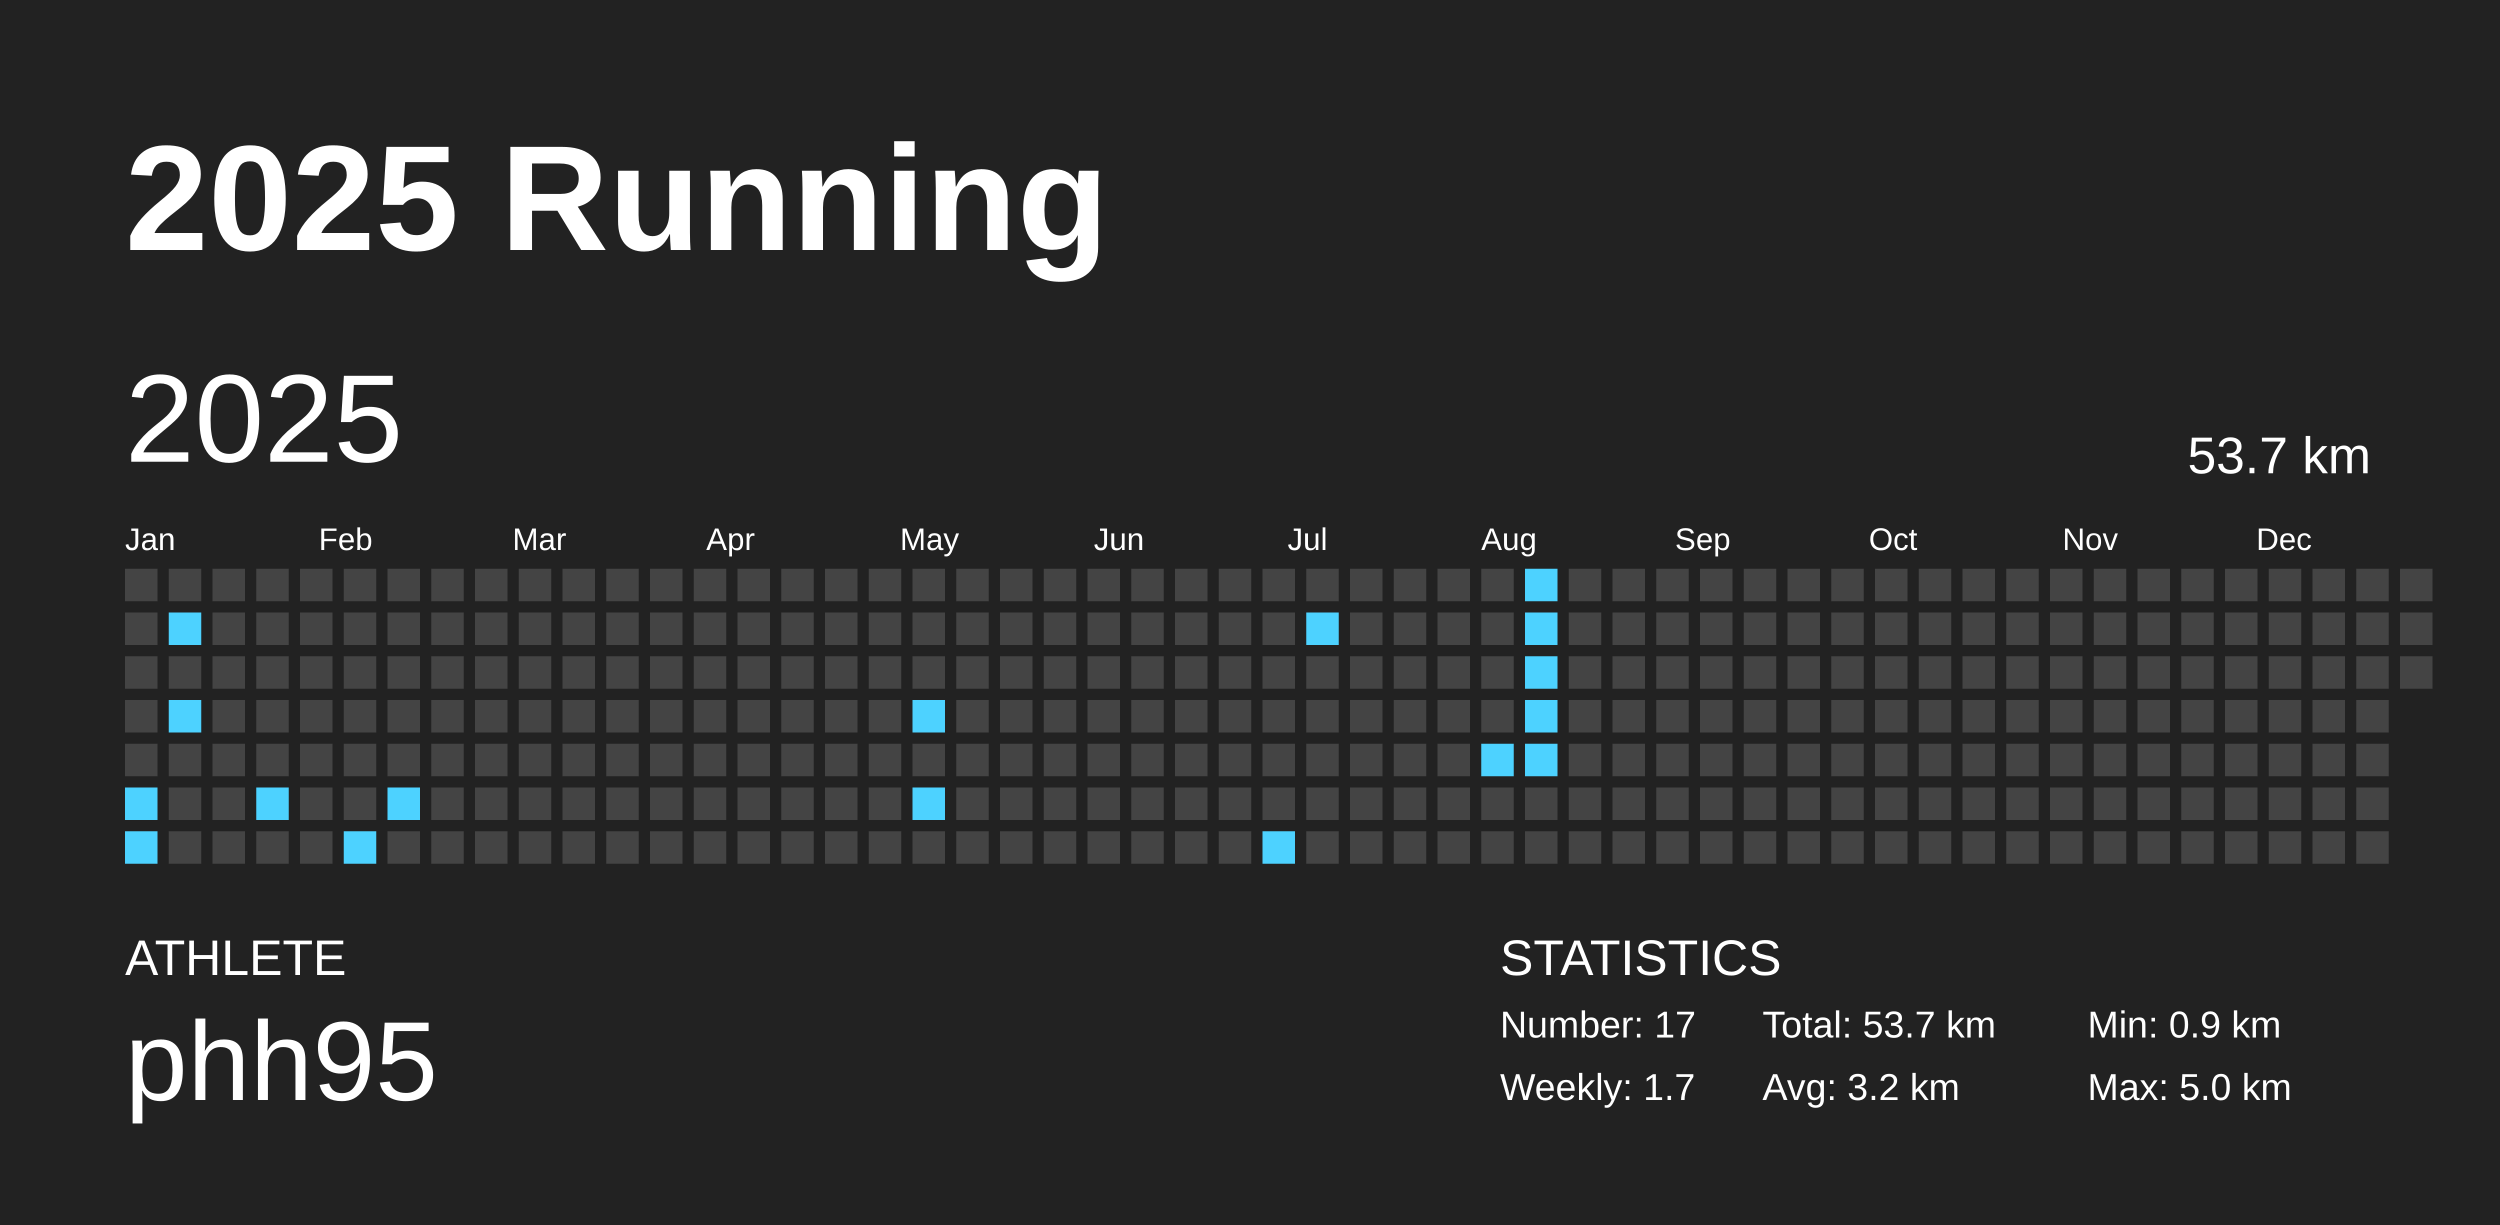
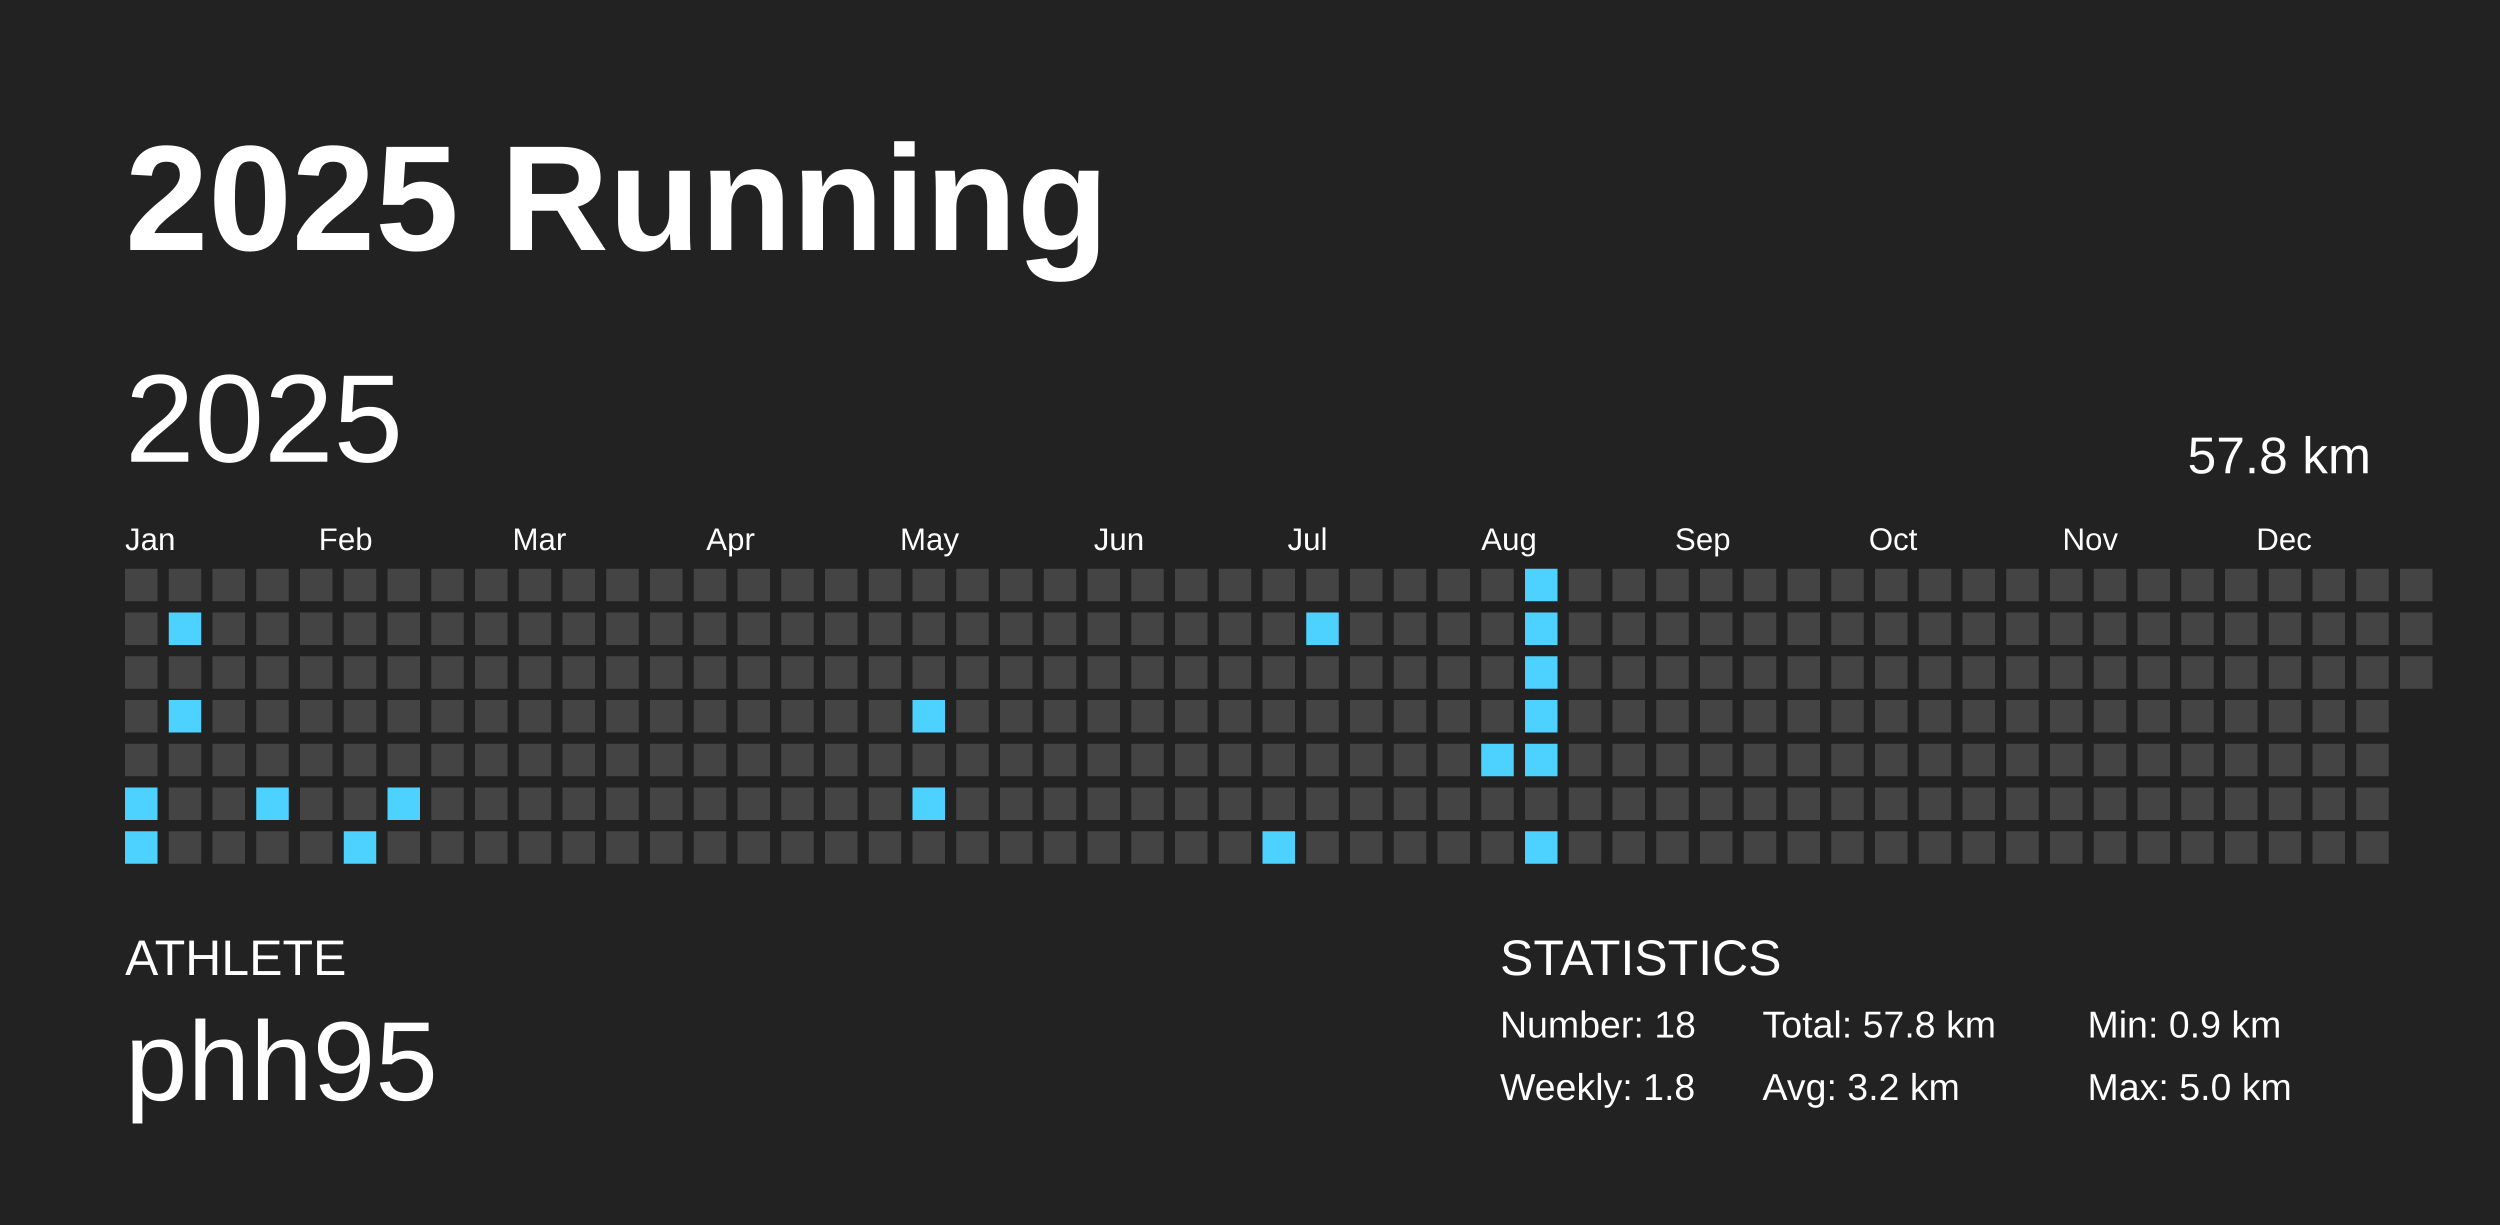
<svg xmlns="http://www.w3.org/2000/svg" baseProfile="full" height="98mm" version="1.1" viewBox="0,0,200,98" width="200mm">
  <defs />
  <rect fill="#222222" height="98" width="200" x="0" y="0" />
  <text fill="#FFFFFF" style="font-size:12px; font-family:Arial; font-weight:bold;" x="10" y="20">2025 Running</text>
  <text fill="#FFFFFF" style="font-size:4px; font-family:Arial" x="10" y="78">ATHLETE</text>
  <text fill="#FFFFFF" style="font-size:9px; font-family:Arial" x="10" y="88">phh95</text>
  <text fill="#FFFFFF" style="font-size:4px; font-family:Arial" x="120" y="78">STATISTICS</text>
-   <text fill="#FFFFFF" style="font-size:3px; font-family:Arial" x="120" y="83">Number: 17</text>
-   <text fill="#FFFFFF" style="font-size:3px; font-family:Arial" x="120" y="88">Weekly: 1.7</text>
-   <text fill="#FFFFFF" style="font-size:3px; font-family:Arial" x="141" y="83">Total: 53.7 km</text>
+   <text fill="#FFFFFF" style="font-size:3px; font-family:Arial" x="120" y="83">Number: 18</text>
+   <text fill="#FFFFFF" style="font-size:3px; font-family:Arial" x="120" y="88">Weekly: 1.8</text>
+   <text fill="#FFFFFF" style="font-size:3px; font-family:Arial" x="141" y="83">Total: 57.8 km</text>
  <text fill="#FFFFFF" style="font-size:3px; font-family:Arial" x="141" y="88">Avg: 3.2 km</text>
  <text fill="#FFFFFF" style="font-size:3px; font-family:Arial" x="167" y="83">Min: 0.9 km</text>
  <text fill="#FFFFFF" style="font-size:3px; font-family:Arial" x="167" y="88">Max: 5.0 km</text>
  <text dominant-baseline="hanging" fill="#FFFFFF" style="font-size:10.0px; font-family:Arial;" x="10" y="30">2025</text>
-   <text dominant-baseline="hanging" fill="#FFFFFF" style="font-size:4.125px; font-family:Arial;" x="175" y="35">53.7 km</text>
+   <text dominant-baseline="hanging" fill="#FFFFFF" style="font-size:4.125px; font-family:Arial;" x="175" y="35">57.8 km</text>
  <text fill="#FFFFFF" style="font-size:2.5px; font-family:Arial" x="10.0" y="44">Jan</text>
  <text fill="#FFFFFF" style="font-size:2.5px; font-family:Arial" x="25.5" y="44">Feb</text>
  <text fill="#FFFFFF" style="font-size:2.5px; font-family:Arial" x="41.0" y="44">Mar</text>
  <text fill="#FFFFFF" style="font-size:2.5px; font-family:Arial" x="56.5" y="44">Apr</text>
  <text fill="#FFFFFF" style="font-size:2.5px; font-family:Arial" x="72.0" y="44">May</text>
  <text fill="#FFFFFF" style="font-size:2.5px; font-family:Arial" x="87.5" y="44">Jun</text>
  <text fill="#FFFFFF" style="font-size:2.5px; font-family:Arial" x="103.0" y="44">Jul</text>
  <text fill="#FFFFFF" style="font-size:2.5px; font-family:Arial" x="118.5" y="44">Aug</text>
  <text fill="#FFFFFF" style="font-size:2.5px; font-family:Arial" x="134.0" y="44">Sep</text>
  <text fill="#FFFFFF" style="font-size:2.5px; font-family:Arial" x="149.5" y="44">Oct</text>
  <text fill="#FFFFFF" style="font-size:2.5px; font-family:Arial" x="165.0" y="44">Nov</text>
  <text fill="#FFFFFF" style="font-size:2.5px; font-family:Arial" x="180.5" y="44">Dec</text>
  <rect fill="#444444" height="2.6" width="2.6" x="10.0" y="45.5" />
  <rect fill="#444444" height="2.6" width="2.6" x="10.0" y="49.0" />
  <rect fill="#444444" height="2.6" width="2.6" x="10.0" y="52.5" />
  <rect fill="#444444" height="2.6" width="2.6" x="10.0" y="56.0" />
  <rect fill="#444444" height="2.6" width="2.6" x="10.0" y="59.5" />
  <rect fill="#4dd2ff" height="2.6" width="2.6" x="10.0" y="63.0" />
  <rect fill="#4dd2ff" height="2.6" width="2.6" x="10.0" y="66.5" />
  <rect fill="#444444" height="2.6" width="2.6" x="13.5" y="45.5" />
  <rect fill="#4dd2ff" height="2.6" width="2.6" x="13.5" y="49.0" />
  <rect fill="#444444" height="2.6" width="2.6" x="13.5" y="52.5" />
  <rect fill="#4dd2ff" height="2.6" width="2.6" x="13.5" y="56.0" />
  <rect fill="#444444" height="2.6" width="2.6" x="13.5" y="59.5" />
  <rect fill="#444444" height="2.6" width="2.6" x="13.5" y="63.0" />
  <rect fill="#444444" height="2.6" width="2.6" x="13.5" y="66.5" />
  <rect fill="#444444" height="2.6" width="2.6" x="17.0" y="45.5" />
  <rect fill="#444444" height="2.6" width="2.6" x="17.0" y="49.0" />
  <rect fill="#444444" height="2.6" width="2.6" x="17.0" y="52.5" />
  <rect fill="#444444" height="2.6" width="2.6" x="17.0" y="56.0" />
  <rect fill="#444444" height="2.6" width="2.6" x="17.0" y="59.5" />
  <rect fill="#444444" height="2.6" width="2.6" x="17.0" y="63.0" />
  <rect fill="#444444" height="2.6" width="2.6" x="17.0" y="66.5" />
  <rect fill="#444444" height="2.6" width="2.6" x="20.5" y="45.5" />
  <rect fill="#444444" height="2.6" width="2.6" x="20.5" y="49.0" />
  <rect fill="#444444" height="2.6" width="2.6" x="20.5" y="52.5" />
  <rect fill="#444444" height="2.6" width="2.6" x="20.5" y="56.0" />
  <rect fill="#444444" height="2.6" width="2.6" x="20.5" y="59.5" />
  <rect fill="#4dd2ff" height="2.6" width="2.6" x="20.5" y="63.0" />
  <rect fill="#444444" height="2.6" width="2.6" x="20.5" y="66.5" />
  <rect fill="#444444" height="2.6" width="2.6" x="24.0" y="45.5" />
  <rect fill="#444444" height="2.6" width="2.6" x="24.0" y="49.0" />
  <rect fill="#444444" height="2.6" width="2.6" x="24.0" y="52.5" />
  <rect fill="#444444" height="2.6" width="2.6" x="24.0" y="56.0" />
  <rect fill="#444444" height="2.6" width="2.6" x="24.0" y="59.5" />
  <rect fill="#444444" height="2.6" width="2.6" x="24.0" y="63.0" />
  <rect fill="#444444" height="2.6" width="2.6" x="24.0" y="66.5" />
  <rect fill="#444444" height="2.6" width="2.6" x="27.5" y="45.5" />
  <rect fill="#444444" height="2.6" width="2.6" x="27.5" y="49.0" />
  <rect fill="#444444" height="2.6" width="2.6" x="27.5" y="52.5" />
  <rect fill="#444444" height="2.6" width="2.6" x="27.5" y="56.0" />
  <rect fill="#444444" height="2.6" width="2.6" x="27.5" y="59.5" />
  <rect fill="#444444" height="2.6" width="2.6" x="27.5" y="63.0" />
  <rect fill="#4dd2ff" height="2.6" width="2.6" x="27.5" y="66.5" />
  <rect fill="#444444" height="2.6" width="2.6" x="31.0" y="45.5" />
  <rect fill="#444444" height="2.6" width="2.6" x="31.0" y="49.0" />
  <rect fill="#444444" height="2.6" width="2.6" x="31.0" y="52.5" />
  <rect fill="#444444" height="2.6" width="2.6" x="31.0" y="56.0" />
  <rect fill="#444444" height="2.6" width="2.6" x="31.0" y="59.5" />
  <rect fill="#4dd2ff" height="2.6" width="2.6" x="31.0" y="63.0" />
  <rect fill="#444444" height="2.6" width="2.6" x="31.0" y="66.5" />
  <rect fill="#444444" height="2.6" width="2.6" x="34.5" y="45.5" />
  <rect fill="#444444" height="2.6" width="2.6" x="34.5" y="49.0" />
  <rect fill="#444444" height="2.6" width="2.6" x="34.5" y="52.5" />
  <rect fill="#444444" height="2.6" width="2.6" x="34.5" y="56.0" />
  <rect fill="#444444" height="2.6" width="2.6" x="34.5" y="59.5" />
  <rect fill="#444444" height="2.6" width="2.6" x="34.5" y="63.0" />
  <rect fill="#444444" height="2.6" width="2.6" x="34.5" y="66.5" />
  <rect fill="#444444" height="2.6" width="2.6" x="38.0" y="45.5" />
  <rect fill="#444444" height="2.6" width="2.6" x="38.0" y="49.0" />
  <rect fill="#444444" height="2.6" width="2.6" x="38.0" y="52.5" />
  <rect fill="#444444" height="2.6" width="2.6" x="38.0" y="56.0" />
  <rect fill="#444444" height="2.6" width="2.6" x="38.0" y="59.5" />
  <rect fill="#444444" height="2.6" width="2.6" x="38.0" y="63.0" />
  <rect fill="#444444" height="2.6" width="2.6" x="38.0" y="66.5" />
  <rect fill="#444444" height="2.6" width="2.6" x="41.5" y="45.5" />
  <rect fill="#444444" height="2.6" width="2.6" x="41.5" y="49.0" />
  <rect fill="#444444" height="2.6" width="2.6" x="41.5" y="52.5" />
  <rect fill="#444444" height="2.6" width="2.6" x="41.5" y="56.0" />
  <rect fill="#444444" height="2.6" width="2.6" x="41.5" y="59.5" />
  <rect fill="#444444" height="2.6" width="2.6" x="41.5" y="63.0" />
  <rect fill="#444444" height="2.6" width="2.6" x="41.5" y="66.5" />
  <rect fill="#444444" height="2.6" width="2.6" x="45.0" y="45.5" />
  <rect fill="#444444" height="2.6" width="2.6" x="45.0" y="49.0" />
  <rect fill="#444444" height="2.6" width="2.6" x="45.0" y="52.5" />
  <rect fill="#444444" height="2.6" width="2.6" x="45.0" y="56.0" />
  <rect fill="#444444" height="2.6" width="2.6" x="45.0" y="59.5" />
  <rect fill="#444444" height="2.6" width="2.6" x="45.0" y="63.0" />
  <rect fill="#444444" height="2.6" width="2.6" x="45.0" y="66.5" />
  <rect fill="#444444" height="2.6" width="2.6" x="48.5" y="45.5" />
  <rect fill="#444444" height="2.6" width="2.6" x="48.5" y="49.0" />
  <rect fill="#444444" height="2.6" width="2.6" x="48.5" y="52.5" />
  <rect fill="#444444" height="2.6" width="2.6" x="48.5" y="56.0" />
  <rect fill="#444444" height="2.6" width="2.6" x="48.5" y="59.5" />
  <rect fill="#444444" height="2.6" width="2.6" x="48.5" y="63.0" />
  <rect fill="#444444" height="2.6" width="2.6" x="48.5" y="66.5" />
  <rect fill="#444444" height="2.6" width="2.6" x="52.0" y="45.5" />
  <rect fill="#444444" height="2.6" width="2.6" x="52.0" y="49.0" />
  <rect fill="#444444" height="2.6" width="2.6" x="52.0" y="52.5" />
  <rect fill="#444444" height="2.6" width="2.6" x="52.0" y="56.0" />
  <rect fill="#444444" height="2.6" width="2.6" x="52.0" y="59.5" />
  <rect fill="#444444" height="2.6" width="2.6" x="52.0" y="63.0" />
  <rect fill="#444444" height="2.6" width="2.6" x="52.0" y="66.5" />
  <rect fill="#444444" height="2.6" width="2.6" x="55.5" y="45.5" />
  <rect fill="#444444" height="2.6" width="2.6" x="55.5" y="49.0" />
  <rect fill="#444444" height="2.6" width="2.6" x="55.5" y="52.5" />
  <rect fill="#444444" height="2.6" width="2.6" x="55.5" y="56.0" />
  <rect fill="#444444" height="2.6" width="2.6" x="55.5" y="59.5" />
  <rect fill="#444444" height="2.6" width="2.6" x="55.5" y="63.0" />
  <rect fill="#444444" height="2.6" width="2.6" x="55.5" y="66.5" />
  <rect fill="#444444" height="2.6" width="2.6" x="59.0" y="45.5" />
  <rect fill="#444444" height="2.6" width="2.6" x="59.0" y="49.0" />
  <rect fill="#444444" height="2.6" width="2.6" x="59.0" y="52.5" />
  <rect fill="#444444" height="2.6" width="2.6" x="59.0" y="56.0" />
  <rect fill="#444444" height="2.6" width="2.6" x="59.0" y="59.5" />
  <rect fill="#444444" height="2.6" width="2.6" x="59.0" y="63.0" />
  <rect fill="#444444" height="2.6" width="2.6" x="59.0" y="66.5" />
  <rect fill="#444444" height="2.6" width="2.6" x="62.5" y="45.5" />
  <rect fill="#444444" height="2.6" width="2.6" x="62.5" y="49.0" />
  <rect fill="#444444" height="2.6" width="2.6" x="62.5" y="52.5" />
  <rect fill="#444444" height="2.6" width="2.6" x="62.5" y="56.0" />
  <rect fill="#444444" height="2.6" width="2.6" x="62.5" y="59.5" />
  <rect fill="#444444" height="2.6" width="2.6" x="62.5" y="63.0" />
  <rect fill="#444444" height="2.6" width="2.6" x="62.5" y="66.5" />
  <rect fill="#444444" height="2.6" width="2.6" x="66.0" y="45.5" />
  <rect fill="#444444" height="2.6" width="2.6" x="66.0" y="49.0" />
  <rect fill="#444444" height="2.6" width="2.6" x="66.0" y="52.5" />
  <rect fill="#444444" height="2.6" width="2.6" x="66.0" y="56.0" />
  <rect fill="#444444" height="2.6" width="2.6" x="66.0" y="59.5" />
  <rect fill="#444444" height="2.6" width="2.6" x="66.0" y="63.0" />
  <rect fill="#444444" height="2.6" width="2.6" x="66.0" y="66.5" />
  <rect fill="#444444" height="2.6" width="2.6" x="69.5" y="45.5" />
  <rect fill="#444444" height="2.6" width="2.6" x="69.5" y="49.0" />
  <rect fill="#444444" height="2.6" width="2.6" x="69.5" y="52.5" />
  <rect fill="#444444" height="2.6" width="2.6" x="69.5" y="56.0" />
  <rect fill="#444444" height="2.6" width="2.6" x="69.5" y="59.5" />
  <rect fill="#444444" height="2.6" width="2.6" x="69.5" y="63.0" />
  <rect fill="#444444" height="2.6" width="2.6" x="69.5" y="66.5" />
  <rect fill="#444444" height="2.6" width="2.6" x="73.0" y="45.5" />
  <rect fill="#444444" height="2.6" width="2.6" x="73.0" y="49.0" />
  <rect fill="#444444" height="2.6" width="2.6" x="73.0" y="52.5" />
  <rect fill="#4dd2ff" height="2.6" width="2.6" x="73.0" y="56.0" />
  <rect fill="#444444" height="2.6" width="2.6" x="73.0" y="59.5" />
  <rect fill="#4dd2ff" height="2.6" width="2.6" x="73.0" y="63.0" />
  <rect fill="#444444" height="2.6" width="2.6" x="73.0" y="66.5" />
  <rect fill="#444444" height="2.6" width="2.6" x="76.5" y="45.5" />
  <rect fill="#444444" height="2.6" width="2.6" x="76.5" y="49.0" />
  <rect fill="#444444" height="2.6" width="2.6" x="76.5" y="52.5" />
  <rect fill="#444444" height="2.6" width="2.6" x="76.5" y="56.0" />
  <rect fill="#444444" height="2.6" width="2.6" x="76.5" y="59.5" />
  <rect fill="#444444" height="2.6" width="2.6" x="76.5" y="63.0" />
  <rect fill="#444444" height="2.6" width="2.6" x="76.5" y="66.5" />
  <rect fill="#444444" height="2.6" width="2.6" x="80.0" y="45.5" />
  <rect fill="#444444" height="2.6" width="2.6" x="80.0" y="49.0" />
  <rect fill="#444444" height="2.6" width="2.6" x="80.0" y="52.5" />
  <rect fill="#444444" height="2.6" width="2.6" x="80.0" y="56.0" />
  <rect fill="#444444" height="2.6" width="2.6" x="80.0" y="59.5" />
  <rect fill="#444444" height="2.6" width="2.6" x="80.0" y="63.0" />
  <rect fill="#444444" height="2.6" width="2.6" x="80.0" y="66.5" />
  <rect fill="#444444" height="2.6" width="2.6" x="83.5" y="45.5" />
  <rect fill="#444444" height="2.6" width="2.6" x="83.5" y="49.0" />
  <rect fill="#444444" height="2.6" width="2.6" x="83.5" y="52.5" />
  <rect fill="#444444" height="2.6" width="2.6" x="83.5" y="56.0" />
  <rect fill="#444444" height="2.6" width="2.6" x="83.5" y="59.5" />
  <rect fill="#444444" height="2.6" width="2.6" x="83.5" y="63.0" />
  <rect fill="#444444" height="2.6" width="2.6" x="83.5" y="66.5" />
  <rect fill="#444444" height="2.6" width="2.6" x="87.0" y="45.5" />
  <rect fill="#444444" height="2.6" width="2.6" x="87.0" y="49.0" />
  <rect fill="#444444" height="2.6" width="2.6" x="87.0" y="52.5" />
  <rect fill="#444444" height="2.6" width="2.6" x="87.0" y="56.0" />
  <rect fill="#444444" height="2.6" width="2.6" x="87.0" y="59.5" />
  <rect fill="#444444" height="2.6" width="2.6" x="87.0" y="63.0" />
  <rect fill="#444444" height="2.6" width="2.6" x="87.0" y="66.5" />
  <rect fill="#444444" height="2.6" width="2.6" x="90.5" y="45.5" />
  <rect fill="#444444" height="2.6" width="2.6" x="90.5" y="49.0" />
  <rect fill="#444444" height="2.6" width="2.6" x="90.5" y="52.5" />
  <rect fill="#444444" height="2.6" width="2.6" x="90.5" y="56.0" />
  <rect fill="#444444" height="2.6" width="2.6" x="90.5" y="59.5" />
  <rect fill="#444444" height="2.6" width="2.6" x="90.5" y="63.0" />
  <rect fill="#444444" height="2.6" width="2.6" x="90.5" y="66.5" />
  <rect fill="#444444" height="2.6" width="2.6" x="94.0" y="45.5" />
  <rect fill="#444444" height="2.6" width="2.6" x="94.0" y="49.0" />
  <rect fill="#444444" height="2.6" width="2.6" x="94.0" y="52.5" />
  <rect fill="#444444" height="2.6" width="2.6" x="94.0" y="56.0" />
  <rect fill="#444444" height="2.6" width="2.6" x="94.0" y="59.5" />
  <rect fill="#444444" height="2.6" width="2.6" x="94.0" y="63.0" />
  <rect fill="#444444" height="2.6" width="2.6" x="94.0" y="66.5" />
  <rect fill="#444444" height="2.6" width="2.6" x="97.5" y="45.5" />
  <rect fill="#444444" height="2.6" width="2.6" x="97.5" y="49.0" />
  <rect fill="#444444" height="2.6" width="2.6" x="97.5" y="52.5" />
  <rect fill="#444444" height="2.6" width="2.6" x="97.5" y="56.0" />
  <rect fill="#444444" height="2.6" width="2.6" x="97.5" y="59.5" />
  <rect fill="#444444" height="2.6" width="2.6" x="97.5" y="63.0" />
  <rect fill="#444444" height="2.6" width="2.6" x="97.5" y="66.5" />
  <rect fill="#444444" height="2.6" width="2.6" x="101.0" y="45.5" />
  <rect fill="#444444" height="2.6" width="2.6" x="101.0" y="49.0" />
  <rect fill="#444444" height="2.6" width="2.6" x="101.0" y="52.5" />
  <rect fill="#444444" height="2.6" width="2.6" x="101.0" y="56.0" />
  <rect fill="#444444" height="2.6" width="2.6" x="101.0" y="59.5" />
  <rect fill="#444444" height="2.6" width="2.6" x="101.0" y="63.0" />
  <rect fill="#4dd2ff" height="2.6" width="2.6" x="101.0" y="66.5" />
  <rect fill="#444444" height="2.6" width="2.6" x="104.5" y="45.5" />
  <rect fill="#4dd2ff" height="2.6" width="2.6" x="104.5" y="49.0" />
  <rect fill="#444444" height="2.6" width="2.6" x="104.5" y="52.5" />
  <rect fill="#444444" height="2.6" width="2.6" x="104.5" y="56.0" />
  <rect fill="#444444" height="2.6" width="2.6" x="104.5" y="59.5" />
  <rect fill="#444444" height="2.6" width="2.6" x="104.5" y="63.0" />
  <rect fill="#444444" height="2.6" width="2.6" x="104.5" y="66.5" />
  <rect fill="#444444" height="2.6" width="2.6" x="108.0" y="45.5" />
  <rect fill="#444444" height="2.6" width="2.6" x="108.0" y="49.0" />
  <rect fill="#444444" height="2.6" width="2.6" x="108.0" y="52.5" />
  <rect fill="#444444" height="2.6" width="2.6" x="108.0" y="56.0" />
  <rect fill="#444444" height="2.6" width="2.6" x="108.0" y="59.5" />
  <rect fill="#444444" height="2.6" width="2.6" x="108.0" y="63.0" />
  <rect fill="#444444" height="2.6" width="2.6" x="108.0" y="66.5" />
  <rect fill="#444444" height="2.6" width="2.6" x="111.5" y="45.5" />
  <rect fill="#444444" height="2.6" width="2.6" x="111.5" y="49.0" />
  <rect fill="#444444" height="2.6" width="2.6" x="111.5" y="52.5" />
  <rect fill="#444444" height="2.6" width="2.6" x="111.5" y="56.0" />
  <rect fill="#444444" height="2.6" width="2.6" x="111.5" y="59.5" />
  <rect fill="#444444" height="2.6" width="2.6" x="111.5" y="63.0" />
  <rect fill="#444444" height="2.6" width="2.6" x="111.5" y="66.5" />
  <rect fill="#444444" height="2.6" width="2.6" x="115.0" y="45.5" />
  <rect fill="#444444" height="2.6" width="2.6" x="115.0" y="49.0" />
  <rect fill="#444444" height="2.6" width="2.6" x="115.0" y="52.5" />
  <rect fill="#444444" height="2.6" width="2.6" x="115.0" y="56.0" />
  <rect fill="#444444" height="2.6" width="2.6" x="115.0" y="59.5" />
  <rect fill="#444444" height="2.6" width="2.6" x="115.0" y="63.0" />
  <rect fill="#444444" height="2.6" width="2.6" x="115.0" y="66.5" />
  <rect fill="#444444" height="2.6" width="2.6" x="118.5" y="45.5" />
  <rect fill="#444444" height="2.6" width="2.6" x="118.5" y="49.0" />
  <rect fill="#444444" height="2.6" width="2.6" x="118.5" y="52.5" />
  <rect fill="#444444" height="2.6" width="2.6" x="118.5" y="56.0" />
  <rect fill="#4dd2ff" height="2.6" width="2.6" x="118.5" y="59.5" />
  <rect fill="#444444" height="2.6" width="2.6" x="118.5" y="63.0" />
  <rect fill="#444444" height="2.6" width="2.6" x="118.5" y="66.5" />
  <rect fill="#4dd2ff" height="2.6" width="2.6" x="122.0" y="45.5" />
  <rect fill="#4dd2ff" height="2.6" width="2.6" x="122.0" y="49.0" />
  <rect fill="#4dd2ff" height="2.6" width="2.6" x="122.0" y="52.5" />
  <rect fill="#4dd2ff" height="2.6" width="2.6" x="122.0" y="56.0" />
  <rect fill="#4dd2ff" height="2.6" width="2.6" x="122.0" y="59.5" />
  <rect fill="#444444" height="2.6" width="2.6" x="122.0" y="63.0" />
-   <rect fill="#444444" height="2.6" width="2.6" x="122.0" y="66.5" />
+   <rect fill="#4dd2ff" height="2.6" width="2.6" x="122.0" y="66.5" />
  <rect fill="#444444" height="2.6" width="2.6" x="125.5" y="45.5" />
  <rect fill="#444444" height="2.6" width="2.6" x="125.5" y="49.0" />
  <rect fill="#444444" height="2.6" width="2.6" x="125.5" y="52.5" />
  <rect fill="#444444" height="2.6" width="2.6" x="125.5" y="56.0" />
  <rect fill="#444444" height="2.6" width="2.6" x="125.5" y="59.5" />
  <rect fill="#444444" height="2.6" width="2.6" x="125.5" y="63.0" />
  <rect fill="#444444" height="2.6" width="2.6" x="125.5" y="66.5" />
  <rect fill="#444444" height="2.6" width="2.6" x="129.0" y="45.5" />
  <rect fill="#444444" height="2.6" width="2.6" x="129.0" y="49.0" />
  <rect fill="#444444" height="2.6" width="2.6" x="129.0" y="52.5" />
  <rect fill="#444444" height="2.6" width="2.6" x="129.0" y="56.0" />
  <rect fill="#444444" height="2.6" width="2.6" x="129.0" y="59.5" />
  <rect fill="#444444" height="2.6" width="2.6" x="129.0" y="63.0" />
  <rect fill="#444444" height="2.6" width="2.6" x="129.0" y="66.5" />
  <rect fill="#444444" height="2.6" width="2.6" x="132.5" y="45.5" />
  <rect fill="#444444" height="2.6" width="2.6" x="132.5" y="49.0" />
  <rect fill="#444444" height="2.6" width="2.6" x="132.5" y="52.5" />
  <rect fill="#444444" height="2.6" width="2.6" x="132.5" y="56.0" />
  <rect fill="#444444" height="2.6" width="2.6" x="132.5" y="59.5" />
  <rect fill="#444444" height="2.6" width="2.6" x="132.5" y="63.0" />
  <rect fill="#444444" height="2.6" width="2.6" x="132.5" y="66.5" />
  <rect fill="#444444" height="2.6" width="2.6" x="136.0" y="45.5" />
  <rect fill="#444444" height="2.6" width="2.6" x="136.0" y="49.0" />
  <rect fill="#444444" height="2.6" width="2.6" x="136.0" y="52.5" />
  <rect fill="#444444" height="2.6" width="2.6" x="136.0" y="56.0" />
  <rect fill="#444444" height="2.6" width="2.6" x="136.0" y="59.5" />
  <rect fill="#444444" height="2.6" width="2.6" x="136.0" y="63.0" />
  <rect fill="#444444" height="2.6" width="2.6" x="136.0" y="66.5" />
  <rect fill="#444444" height="2.6" width="2.6" x="139.5" y="45.5" />
  <rect fill="#444444" height="2.6" width="2.6" x="139.5" y="49.0" />
  <rect fill="#444444" height="2.6" width="2.6" x="139.5" y="52.5" />
  <rect fill="#444444" height="2.6" width="2.6" x="139.5" y="56.0" />
  <rect fill="#444444" height="2.6" width="2.6" x="139.5" y="59.5" />
  <rect fill="#444444" height="2.6" width="2.6" x="139.5" y="63.0" />
  <rect fill="#444444" height="2.6" width="2.6" x="139.5" y="66.5" />
  <rect fill="#444444" height="2.6" width="2.6" x="143.0" y="45.5" />
  <rect fill="#444444" height="2.6" width="2.6" x="143.0" y="49.0" />
  <rect fill="#444444" height="2.6" width="2.6" x="143.0" y="52.5" />
  <rect fill="#444444" height="2.6" width="2.6" x="143.0" y="56.0" />
  <rect fill="#444444" height="2.6" width="2.6" x="143.0" y="59.5" />
  <rect fill="#444444" height="2.6" width="2.6" x="143.0" y="63.0" />
  <rect fill="#444444" height="2.6" width="2.6" x="143.0" y="66.5" />
  <rect fill="#444444" height="2.6" width="2.6" x="146.5" y="45.5" />
  <rect fill="#444444" height="2.6" width="2.6" x="146.5" y="49.0" />
  <rect fill="#444444" height="2.6" width="2.6" x="146.5" y="52.5" />
  <rect fill="#444444" height="2.6" width="2.6" x="146.5" y="56.0" />
  <rect fill="#444444" height="2.6" width="2.6" x="146.5" y="59.5" />
  <rect fill="#444444" height="2.6" width="2.6" x="146.5" y="63.0" />
  <rect fill="#444444" height="2.6" width="2.6" x="146.5" y="66.5" />
  <rect fill="#444444" height="2.6" width="2.6" x="150.0" y="45.5" />
  <rect fill="#444444" height="2.6" width="2.6" x="150.0" y="49.0" />
  <rect fill="#444444" height="2.6" width="2.6" x="150.0" y="52.5" />
  <rect fill="#444444" height="2.6" width="2.6" x="150.0" y="56.0" />
  <rect fill="#444444" height="2.6" width="2.6" x="150.0" y="59.5" />
  <rect fill="#444444" height="2.6" width="2.6" x="150.0" y="63.0" />
  <rect fill="#444444" height="2.6" width="2.6" x="150.0" y="66.5" />
  <rect fill="#444444" height="2.6" width="2.6" x="153.5" y="45.5" />
  <rect fill="#444444" height="2.6" width="2.6" x="153.5" y="49.0" />
  <rect fill="#444444" height="2.6" width="2.6" x="153.5" y="52.5" />
  <rect fill="#444444" height="2.6" width="2.6" x="153.5" y="56.0" />
  <rect fill="#444444" height="2.6" width="2.6" x="153.5" y="59.5" />
  <rect fill="#444444" height="2.6" width="2.6" x="153.5" y="63.0" />
  <rect fill="#444444" height="2.6" width="2.6" x="153.5" y="66.5" />
  <rect fill="#444444" height="2.6" width="2.6" x="157.0" y="45.5" />
  <rect fill="#444444" height="2.6" width="2.6" x="157.0" y="49.0" />
  <rect fill="#444444" height="2.6" width="2.6" x="157.0" y="52.5" />
  <rect fill="#444444" height="2.6" width="2.6" x="157.0" y="56.0" />
  <rect fill="#444444" height="2.6" width="2.6" x="157.0" y="59.5" />
  <rect fill="#444444" height="2.6" width="2.6" x="157.0" y="63.0" />
  <rect fill="#444444" height="2.6" width="2.6" x="157.0" y="66.5" />
  <rect fill="#444444" height="2.6" width="2.6" x="160.5" y="45.5" />
  <rect fill="#444444" height="2.6" width="2.6" x="160.5" y="49.0" />
  <rect fill="#444444" height="2.6" width="2.6" x="160.5" y="52.5" />
  <rect fill="#444444" height="2.6" width="2.6" x="160.5" y="56.0" />
  <rect fill="#444444" height="2.6" width="2.6" x="160.5" y="59.5" />
  <rect fill="#444444" height="2.6" width="2.6" x="160.5" y="63.0" />
  <rect fill="#444444" height="2.6" width="2.6" x="160.5" y="66.5" />
  <rect fill="#444444" height="2.6" width="2.6" x="164.0" y="45.5" />
  <rect fill="#444444" height="2.6" width="2.6" x="164.0" y="49.0" />
  <rect fill="#444444" height="2.6" width="2.6" x="164.0" y="52.5" />
  <rect fill="#444444" height="2.6" width="2.6" x="164.0" y="56.0" />
  <rect fill="#444444" height="2.6" width="2.6" x="164.0" y="59.5" />
  <rect fill="#444444" height="2.6" width="2.6" x="164.0" y="63.0" />
  <rect fill="#444444" height="2.6" width="2.6" x="164.0" y="66.5" />
  <rect fill="#444444" height="2.6" width="2.6" x="167.5" y="45.5" />
  <rect fill="#444444" height="2.6" width="2.6" x="167.5" y="49.0" />
  <rect fill="#444444" height="2.6" width="2.6" x="167.5" y="52.5" />
  <rect fill="#444444" height="2.6" width="2.6" x="167.5" y="56.0" />
  <rect fill="#444444" height="2.6" width="2.6" x="167.5" y="59.5" />
  <rect fill="#444444" height="2.6" width="2.6" x="167.5" y="63.0" />
  <rect fill="#444444" height="2.6" width="2.6" x="167.5" y="66.5" />
  <rect fill="#444444" height="2.6" width="2.6" x="171.0" y="45.5" />
  <rect fill="#444444" height="2.6" width="2.6" x="171.0" y="49.0" />
  <rect fill="#444444" height="2.6" width="2.6" x="171.0" y="52.5" />
  <rect fill="#444444" height="2.6" width="2.6" x="171.0" y="56.0" />
  <rect fill="#444444" height="2.6" width="2.6" x="171.0" y="59.5" />
  <rect fill="#444444" height="2.6" width="2.6" x="171.0" y="63.0" />
  <rect fill="#444444" height="2.6" width="2.6" x="171.0" y="66.5" />
  <rect fill="#444444" height="2.6" width="2.6" x="174.5" y="45.5" />
  <rect fill="#444444" height="2.6" width="2.6" x="174.5" y="49.0" />
  <rect fill="#444444" height="2.6" width="2.6" x="174.5" y="52.5" />
  <rect fill="#444444" height="2.6" width="2.6" x="174.5" y="56.0" />
  <rect fill="#444444" height="2.6" width="2.6" x="174.5" y="59.5" />
  <rect fill="#444444" height="2.6" width="2.6" x="174.5" y="63.0" />
  <rect fill="#444444" height="2.6" width="2.6" x="174.5" y="66.5" />
  <rect fill="#444444" height="2.6" width="2.6" x="178.0" y="45.5" />
  <rect fill="#444444" height="2.6" width="2.6" x="178.0" y="49.0" />
  <rect fill="#444444" height="2.6" width="2.6" x="178.0" y="52.5" />
  <rect fill="#444444" height="2.6" width="2.6" x="178.0" y="56.0" />
  <rect fill="#444444" height="2.6" width="2.6" x="178.0" y="59.5" />
  <rect fill="#444444" height="2.6" width="2.6" x="178.0" y="63.0" />
  <rect fill="#444444" height="2.6" width="2.6" x="178.0" y="66.5" />
  <rect fill="#444444" height="2.6" width="2.6" x="181.5" y="45.5" />
  <rect fill="#444444" height="2.6" width="2.6" x="181.5" y="49.0" />
  <rect fill="#444444" height="2.6" width="2.6" x="181.5" y="52.5" />
  <rect fill="#444444" height="2.6" width="2.6" x="181.5" y="56.0" />
  <rect fill="#444444" height="2.6" width="2.6" x="181.5" y="59.5" />
  <rect fill="#444444" height="2.6" width="2.6" x="181.5" y="63.0" />
  <rect fill="#444444" height="2.6" width="2.6" x="181.5" y="66.5" />
  <rect fill="#444444" height="2.6" width="2.6" x="185.0" y="45.5" />
  <rect fill="#444444" height="2.6" width="2.6" x="185.0" y="49.0" />
  <rect fill="#444444" height="2.6" width="2.6" x="185.0" y="52.5" />
  <rect fill="#444444" height="2.6" width="2.6" x="185.0" y="56.0" />
  <rect fill="#444444" height="2.6" width="2.6" x="185.0" y="59.5" />
  <rect fill="#444444" height="2.6" width="2.6" x="185.0" y="63.0" />
  <rect fill="#444444" height="2.6" width="2.6" x="185.0" y="66.5" />
  <rect fill="#444444" height="2.6" width="2.6" x="188.5" y="45.5" />
  <rect fill="#444444" height="2.6" width="2.6" x="188.5" y="49.0" />
  <rect fill="#444444" height="2.6" width="2.6" x="188.5" y="52.5" />
  <rect fill="#444444" height="2.6" width="2.6" x="188.5" y="56.0" />
  <rect fill="#444444" height="2.6" width="2.6" x="188.5" y="59.5" />
  <rect fill="#444444" height="2.6" width="2.6" x="188.5" y="63.0" />
  <rect fill="#444444" height="2.6" width="2.6" x="188.5" y="66.5" />
  <rect fill="#444444" height="2.6" width="2.6" x="192.0" y="45.5" />
  <rect fill="#444444" height="2.6" width="2.6" x="192.0" y="49.0" />
  <rect fill="#444444" height="2.6" width="2.6" x="192.0" y="52.5" />
</svg>
